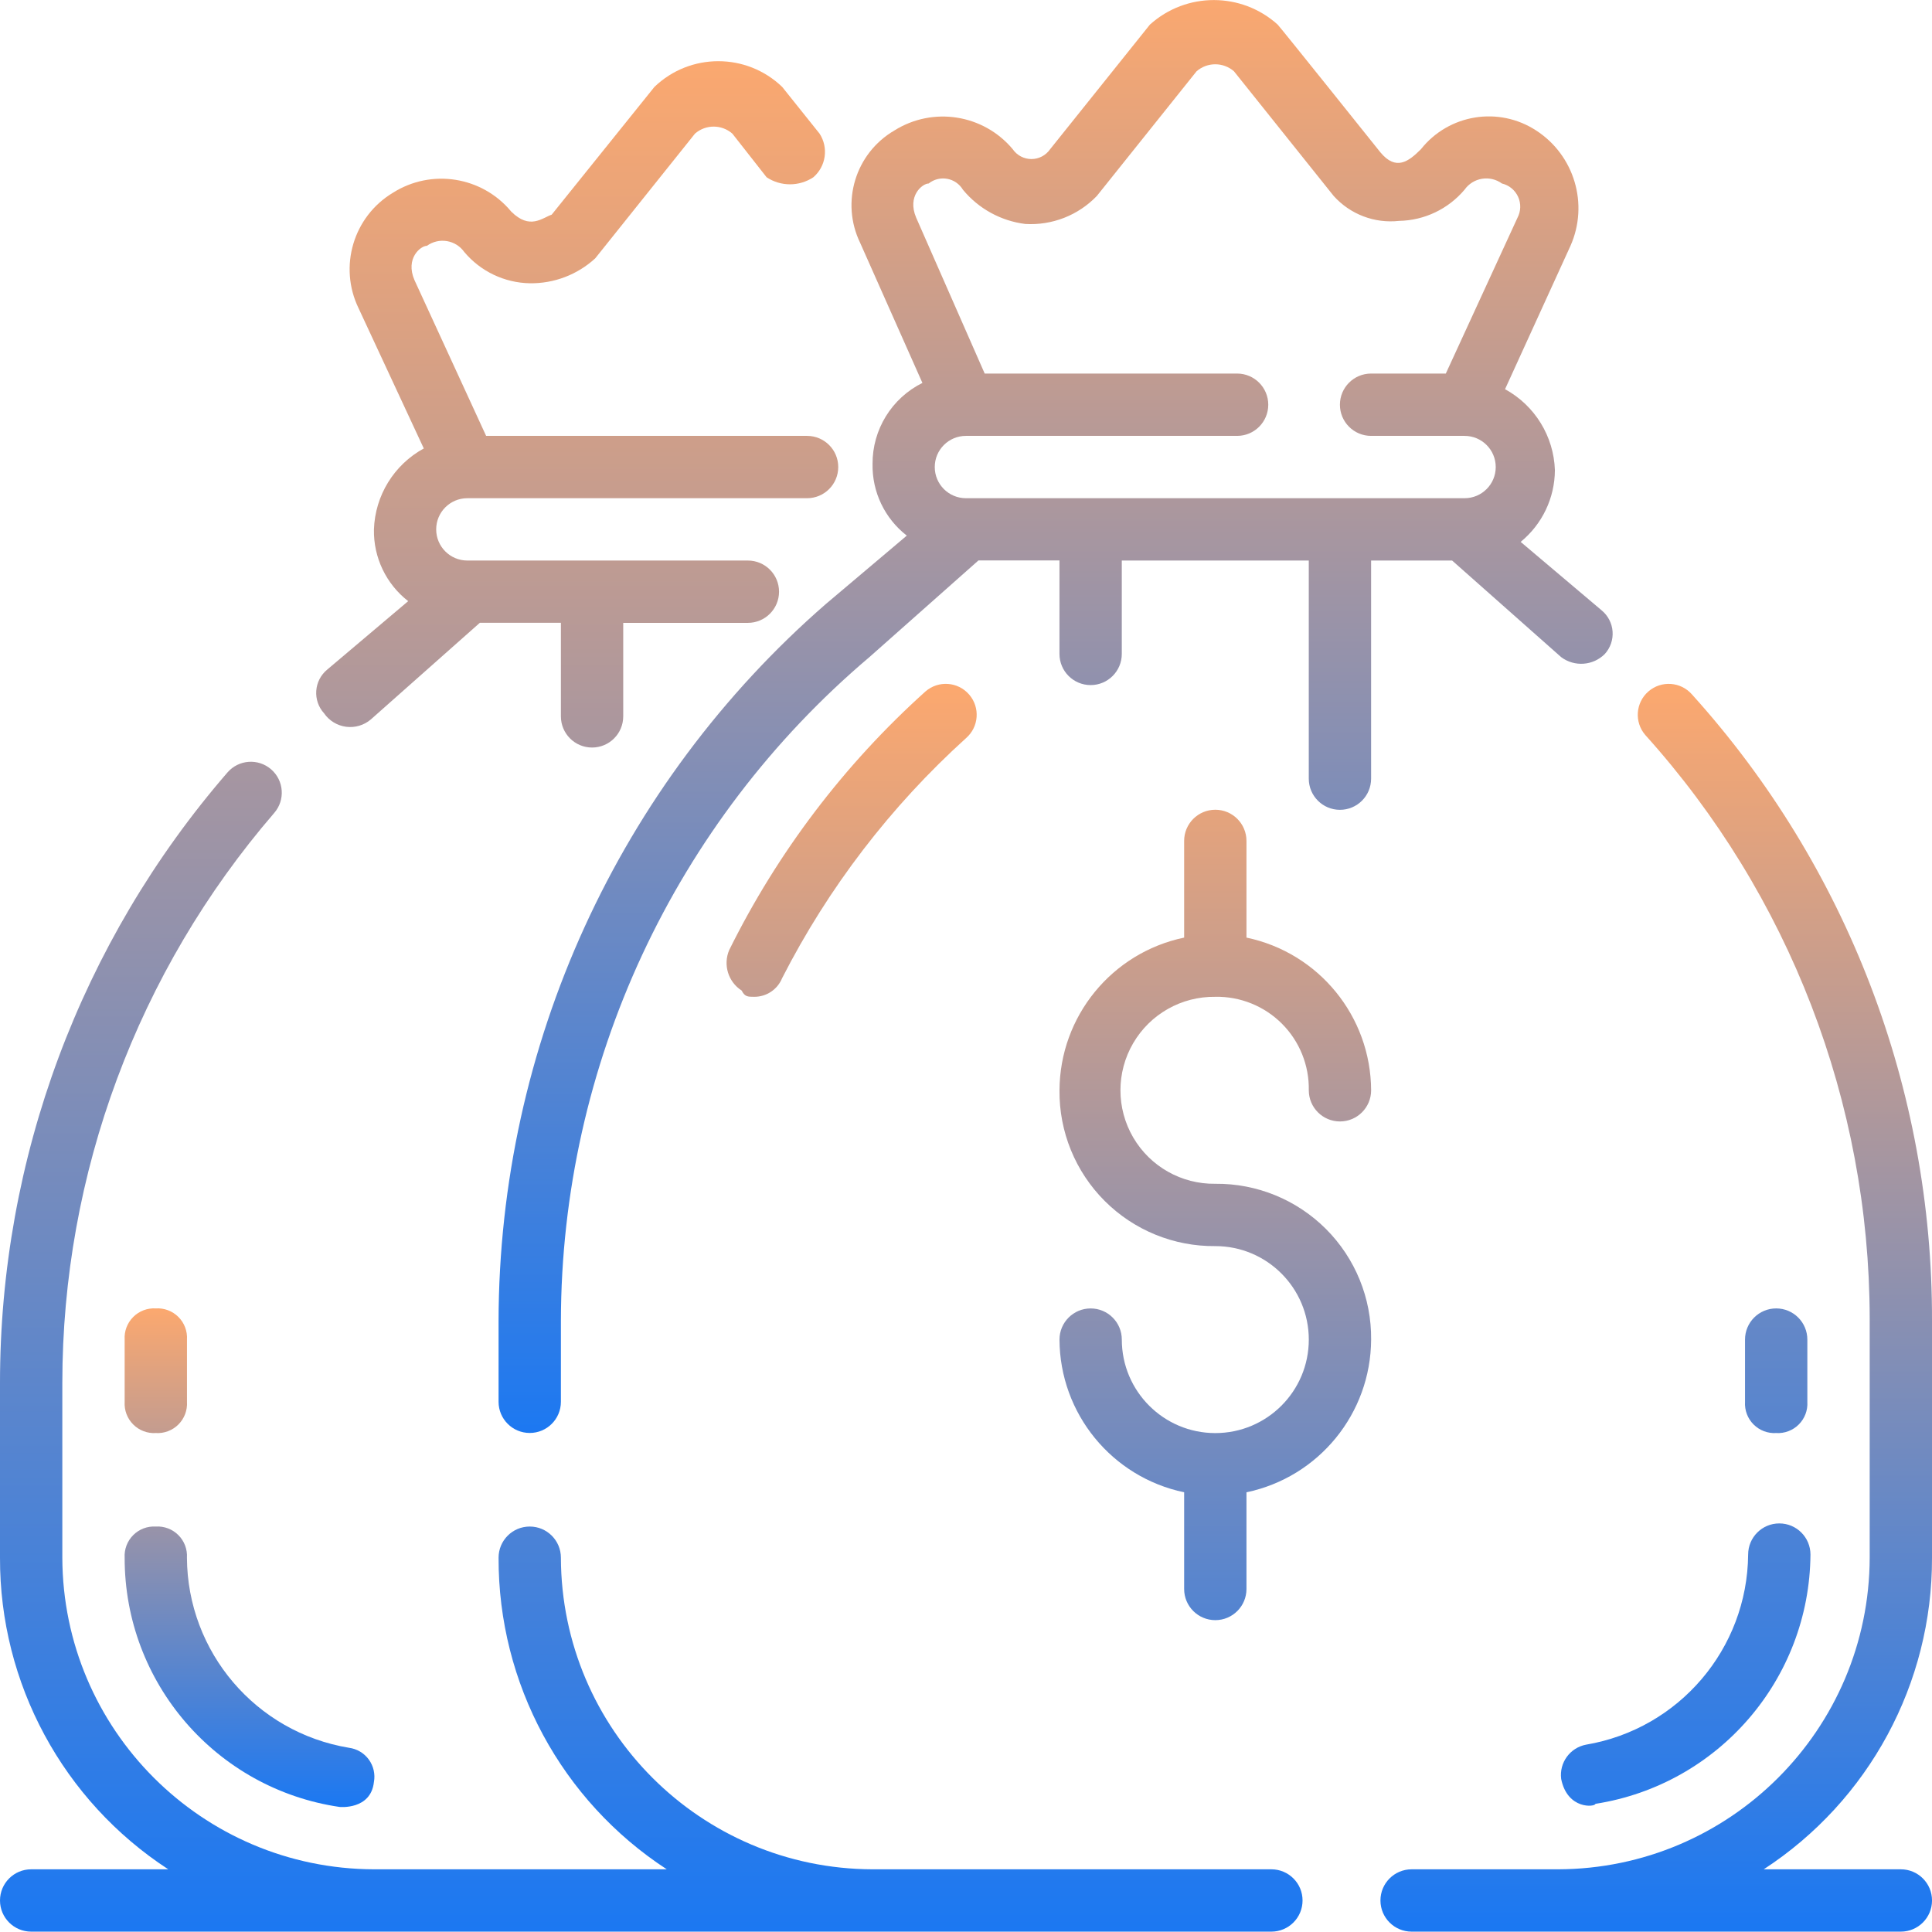
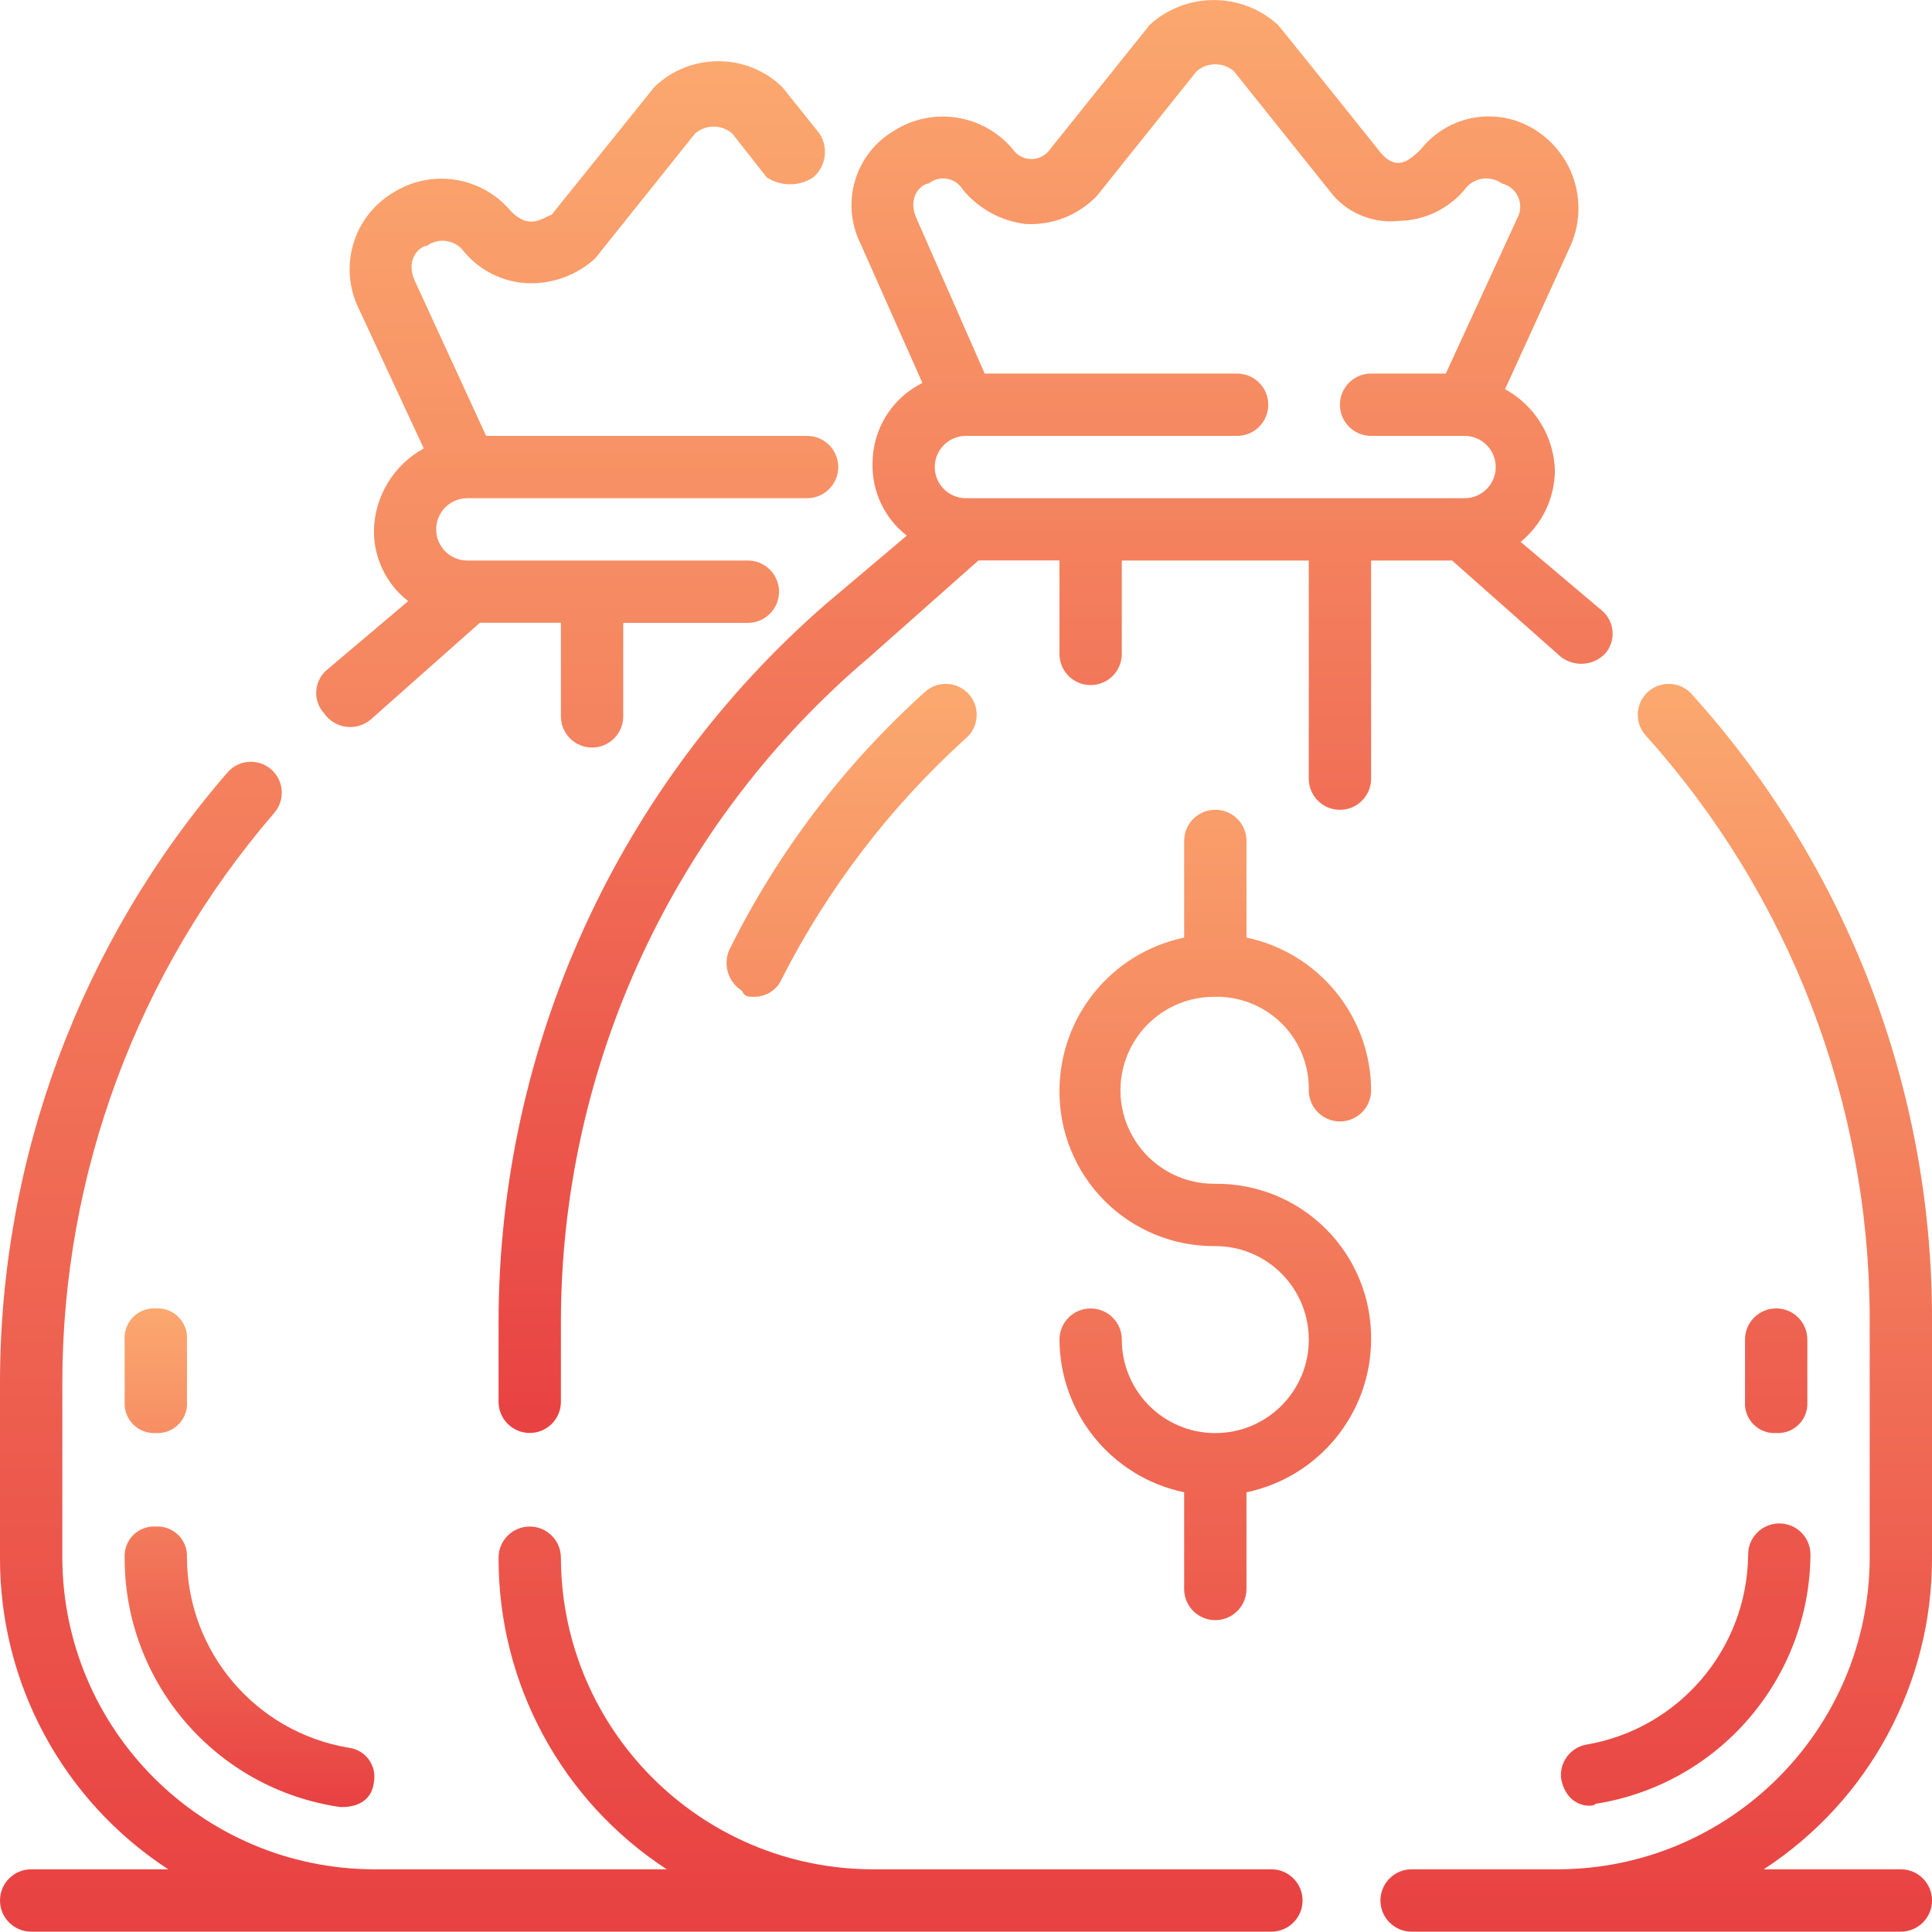
<svg xmlns="http://www.w3.org/2000/svg" width="95.908" height="95.889" viewBox="0 0 95.908 95.889">
  <defs>
    <linearGradient id="a" x1="0.5" x2="0.5" y2="1" gradientUnits="objectBoundingBox">
      <stop offset="0" stop-color="#fba86f" />
-       <stop offset="1" stop-color="#1b78f2" />
+       <stop offset="1" stop-color="#e84142" />
    </linearGradient>
  </defs>
  <g transform="translate(-1 -1.012)">
    <path d="M69.749,33.633a1.657,1.657,0,0,0,2.166-.155,1.5,1.5,0,0,0-.155-2.166l-4.022-3.4a4.625,4.625,0,0,0,1.7-3.558,4.759,4.759,0,0,0-2.475-4.022l3.248-7.116a4.6,4.6,0,0,0-1.7-5.724,4.3,4.3,0,0,0-5.724.928c-.619.619-1.238,1.083-2.011.155,0,0-4.95-6.188-5.1-6.342a4.736,4.736,0,0,0-6.342,0L44.38,8.419a1.126,1.126,0,0,1-1.856,0,4.525,4.525,0,0,0-5.878-.928,4.291,4.291,0,0,0-1.7,5.569l3.094,6.961a4.459,4.459,0,0,0-2.475,4.022,4.4,4.4,0,0,0,1.7,3.558L33.242,31A47.274,47.274,0,0,0,17,66.582V70.6a1.547,1.547,0,1,0,3.094,0V66.582A43.268,43.268,0,0,1,35.408,33.633l5.414-4.8h4.022v4.641a1.547,1.547,0,1,0,3.094,0V28.838H57.22V39.666a1.547,1.547,0,0,0,3.094,0V28.838h4.022ZM40.2,25.744a1.547,1.547,0,1,1,0-3.094H53.662a1.547,1.547,0,1,0,0-3.094H41.132l-3.4-7.735c-.464-1.083.309-1.7.619-1.7a1.146,1.146,0,0,1,1.7.309,4.779,4.779,0,0,0,3.094,1.7A4.548,4.548,0,0,0,46.7,10.739l4.95-6.188a1.412,1.412,0,0,1,1.856,0l4.95,6.188a3.8,3.8,0,0,0,3.248,1.238,4.354,4.354,0,0,0,3.248-1.547,1.321,1.321,0,0,1,1.856-.309,1.181,1.181,0,0,1,.773,1.7l-3.558,7.735H60.313a1.547,1.547,0,1,0,0,3.094h4.641a1.547,1.547,0,1,1,0,3.094Z" transform="translate(8.75 0)" fill="url(#a)" />
    <path d="M48.575,38.477a4.558,4.558,0,0,1,4.641,4.641,1.547,1.547,0,1,0,3.094,0,7.781,7.781,0,0,0-6.188-7.58v-4.8a1.547,1.547,0,0,0-3.094,0v4.8a7.781,7.781,0,0,0-6.188,7.58,7.659,7.659,0,0,0,7.735,7.735,4.641,4.641,0,1,1-4.641,4.641,1.547,1.547,0,1,0-3.094,0,7.781,7.781,0,0,0,6.188,7.58v4.8a1.547,1.547,0,0,0,3.094,0v-4.8a7.781,7.781,0,0,0,6.188-7.58,7.659,7.659,0,0,0-7.735-7.735,4.641,4.641,0,1,1,0-9.281ZM84.153,66.321V54.564A46.214,46.214,0,0,0,72.242,23.472a1.535,1.535,0,1,0-2.32,2.011A43.348,43.348,0,0,1,81.06,54.41V66.321A15.515,15.515,0,0,1,65.591,81.79H58.32a1.547,1.547,0,1,0,0,3.094H82.607a1.547,1.547,0,1,0,0-3.094H75.8A18.4,18.4,0,0,0,84.153,66.321ZM25.68,38.477a1.487,1.487,0,0,0,1.392-.928A41.539,41.539,0,0,1,36.2,25.637a1.535,1.535,0,1,0-2.011-2.32,42.829,42.829,0,0,0-9.745,12.839,1.629,1.629,0,0,0,.619,2.011C25.216,38.477,25.371,38.477,25.68,38.477Z" transform="translate(12.755 12.018)" fill="url(#a)" />
    <path d="M79.737,86.546a1.533,1.533,0,0,0-1.238,1.7c.309,1.547,1.7,1.392,1.7,1.238A12.624,12.624,0,0,0,90.875,77.11a1.547,1.547,0,0,0-3.094,0A9.656,9.656,0,0,1,79.737,86.546Zm9.436-15.469a1.461,1.461,0,0,0,1.547-1.547V66.437a1.547,1.547,0,0,0-3.094,0v3.094A1.461,1.461,0,0,0,89.174,71.077ZM64.114,92.734h-19.8A15.515,15.515,0,0,1,28.844,77.265a1.547,1.547,0,0,0-3.094,0A18.4,18.4,0,0,0,34.1,92.734H19.563A15.515,15.515,0,0,1,4.094,77.265V68.6A43.334,43.334,0,0,1,14.613,40.294a1.535,1.535,0,0,0-2.32-2.011A46.28,46.28,0,0,0,1,68.6v8.663A18.4,18.4,0,0,0,9.353,92.734H2.547a1.547,1.547,0,1,0,0,3.094H64.114a1.547,1.547,0,1,0,0-3.094ZM19.408,35.653l5.414-4.8h4.022V35.5a1.547,1.547,0,1,0,3.094,0V30.858h6.188a1.547,1.547,0,0,0,0-3.094H24.2a1.547,1.547,0,0,1,0-3.094H41.065a1.547,1.547,0,0,0,0-3.094H25.132l-3.558-7.735c-.464-1.083.309-1.7.619-1.7a1.321,1.321,0,0,1,1.856.309A4.354,4.354,0,0,0,27.3,14a4.7,4.7,0,0,0,3.249-1.238L35.5,6.572a1.408,1.408,0,0,1,1.856,0l1.7,2.166a2.1,2.1,0,0,0,2.32,0,1.664,1.664,0,0,0,.309-2.166l-1.856-2.32a4.577,4.577,0,0,0-6.342,0l-5.1,6.342c-.464.155-1.083.773-2.011-.155a4.5,4.5,0,0,0-5.878-.928,4.434,4.434,0,0,0-1.7,5.724L22.038,22.2a4.759,4.759,0,0,0-2.475,4.022,4.4,4.4,0,0,0,1.7,3.558l-4.022,3.4a1.5,1.5,0,0,0-.155,2.166A1.577,1.577,0,0,0,19.408,35.653Z" transform="translate(0 1.074)" fill="url(#a)" />
    <path d="M15.674,67.75s1.547.155,1.7-1.238a1.449,1.449,0,0,0-1.238-1.7,9.617,9.617,0,0,1-8.044-9.436,1.461,1.461,0,0,0-1.547-1.547A1.461,1.461,0,0,0,5,55.375,12.485,12.485,0,0,0,15.674,67.75ZM6.547,49.188a1.461,1.461,0,0,0,1.547-1.547V44.547A1.461,1.461,0,0,0,6.547,43,1.461,1.461,0,0,0,5,44.547v3.094A1.461,1.461,0,0,0,6.547,49.188Z" transform="translate(2.188 22.963)" fill="url(#a)" />
  </g>
</svg>
